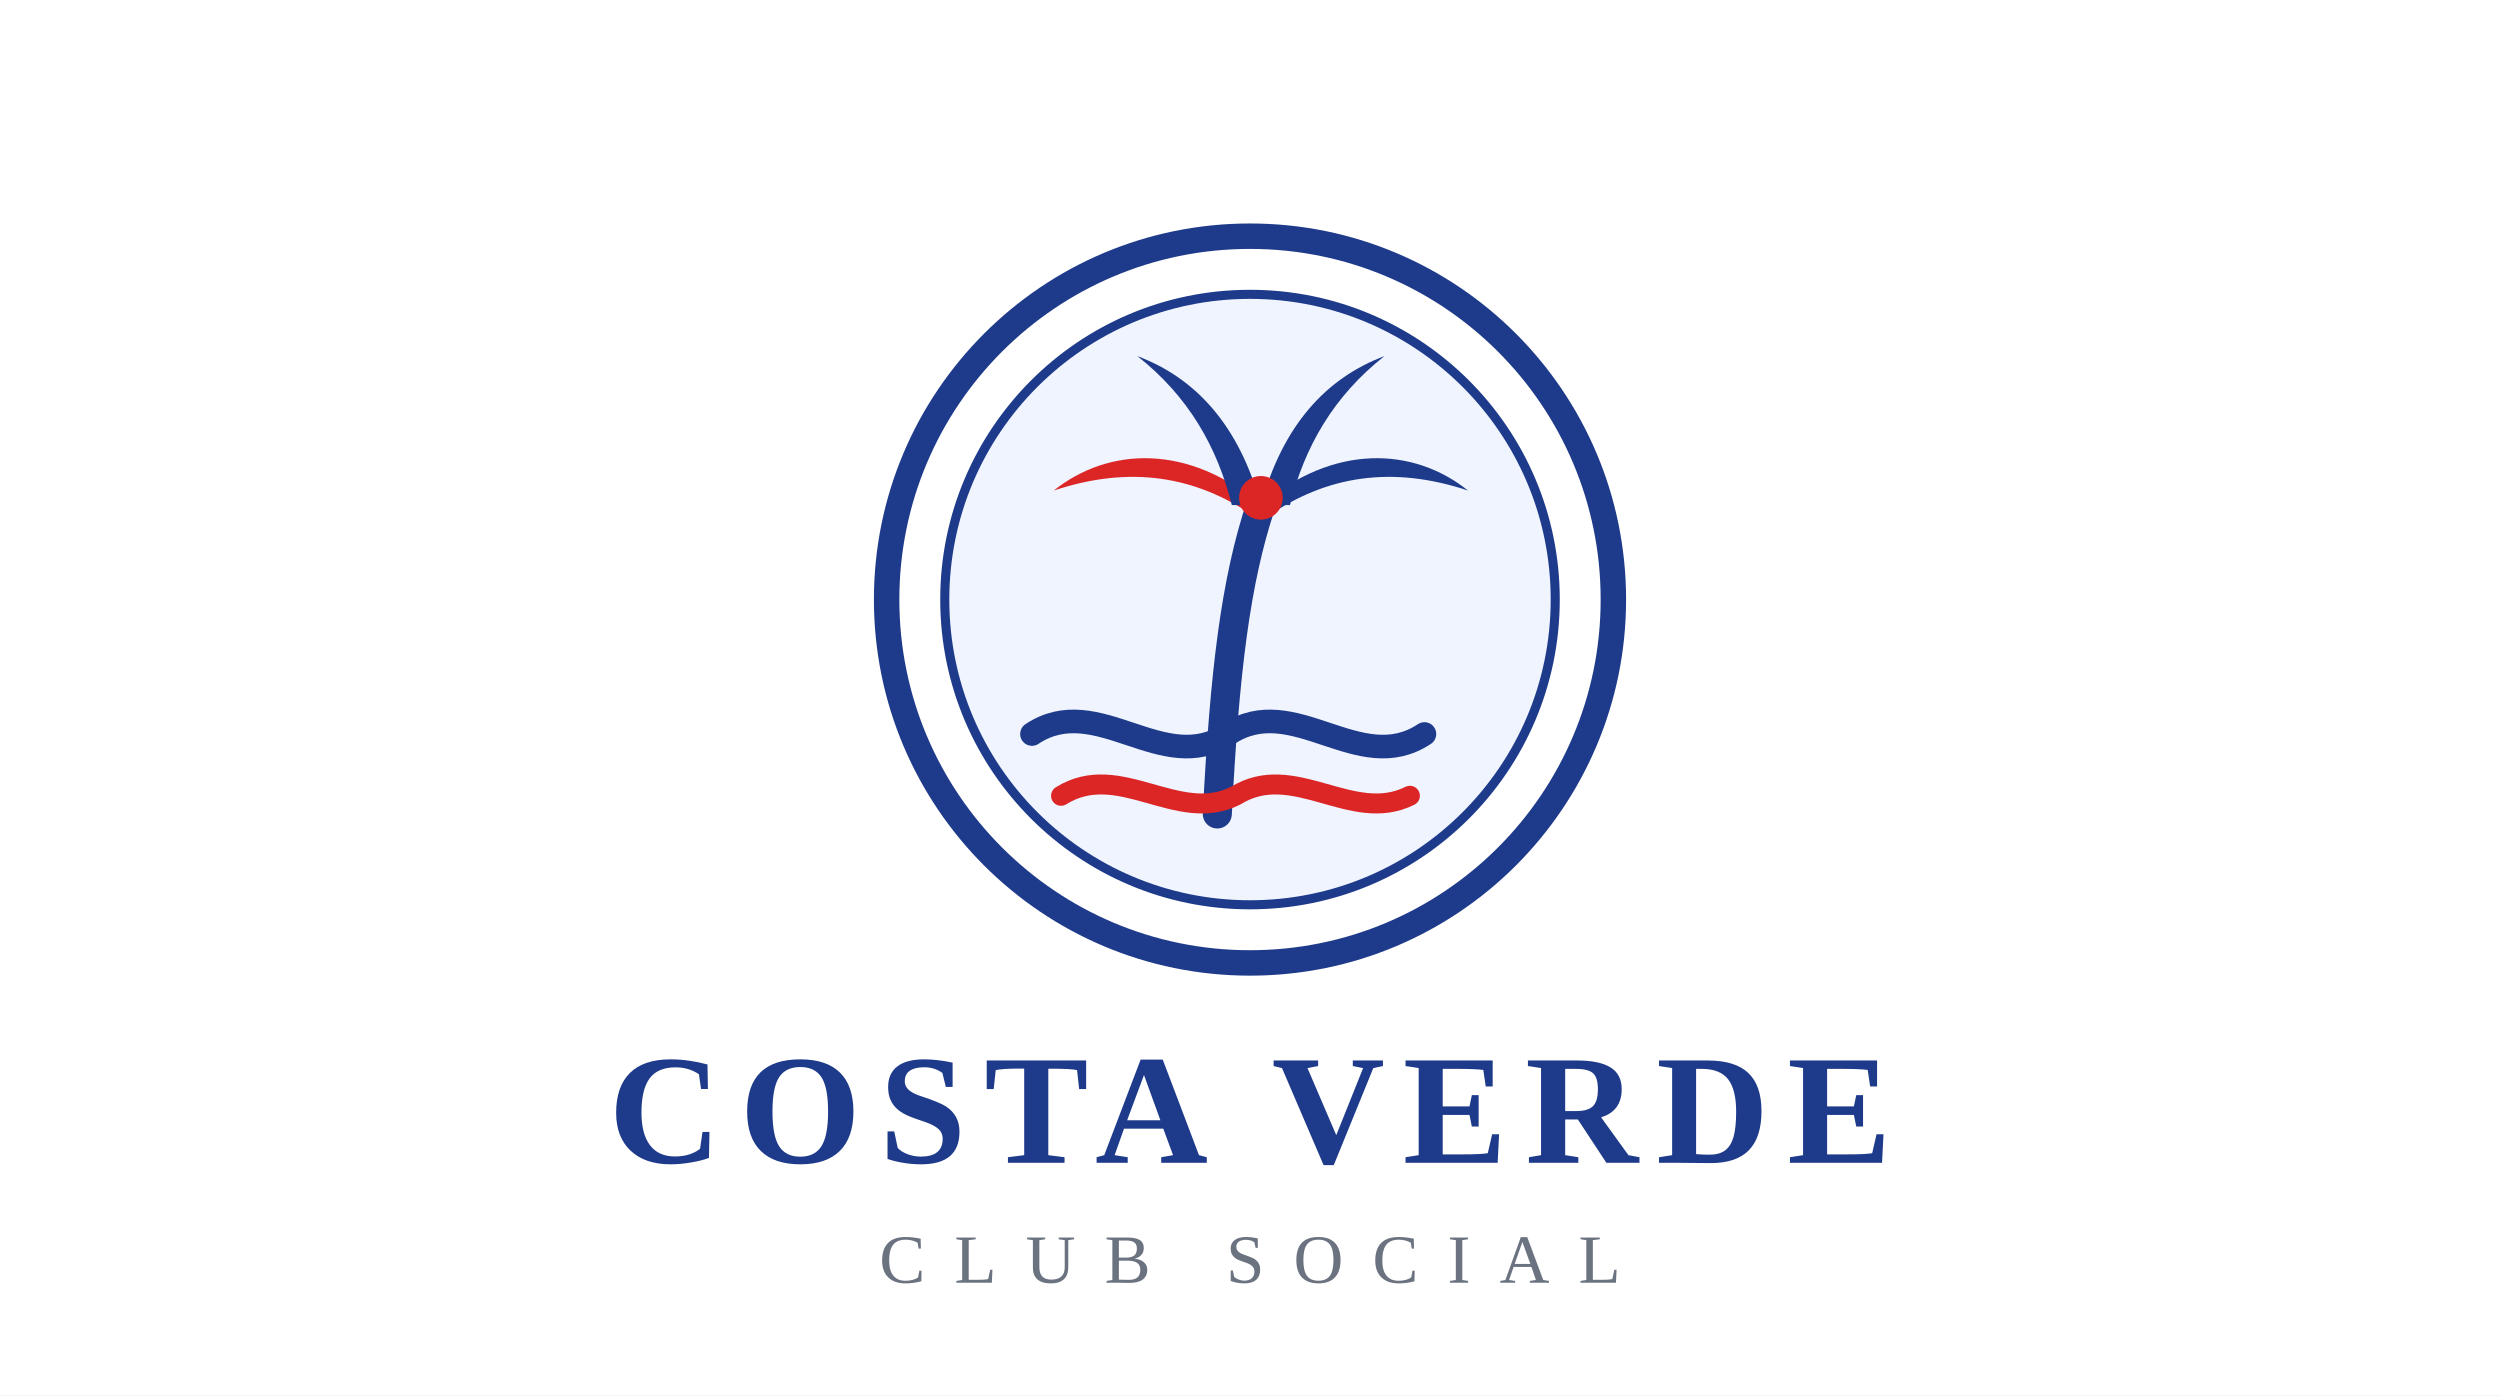
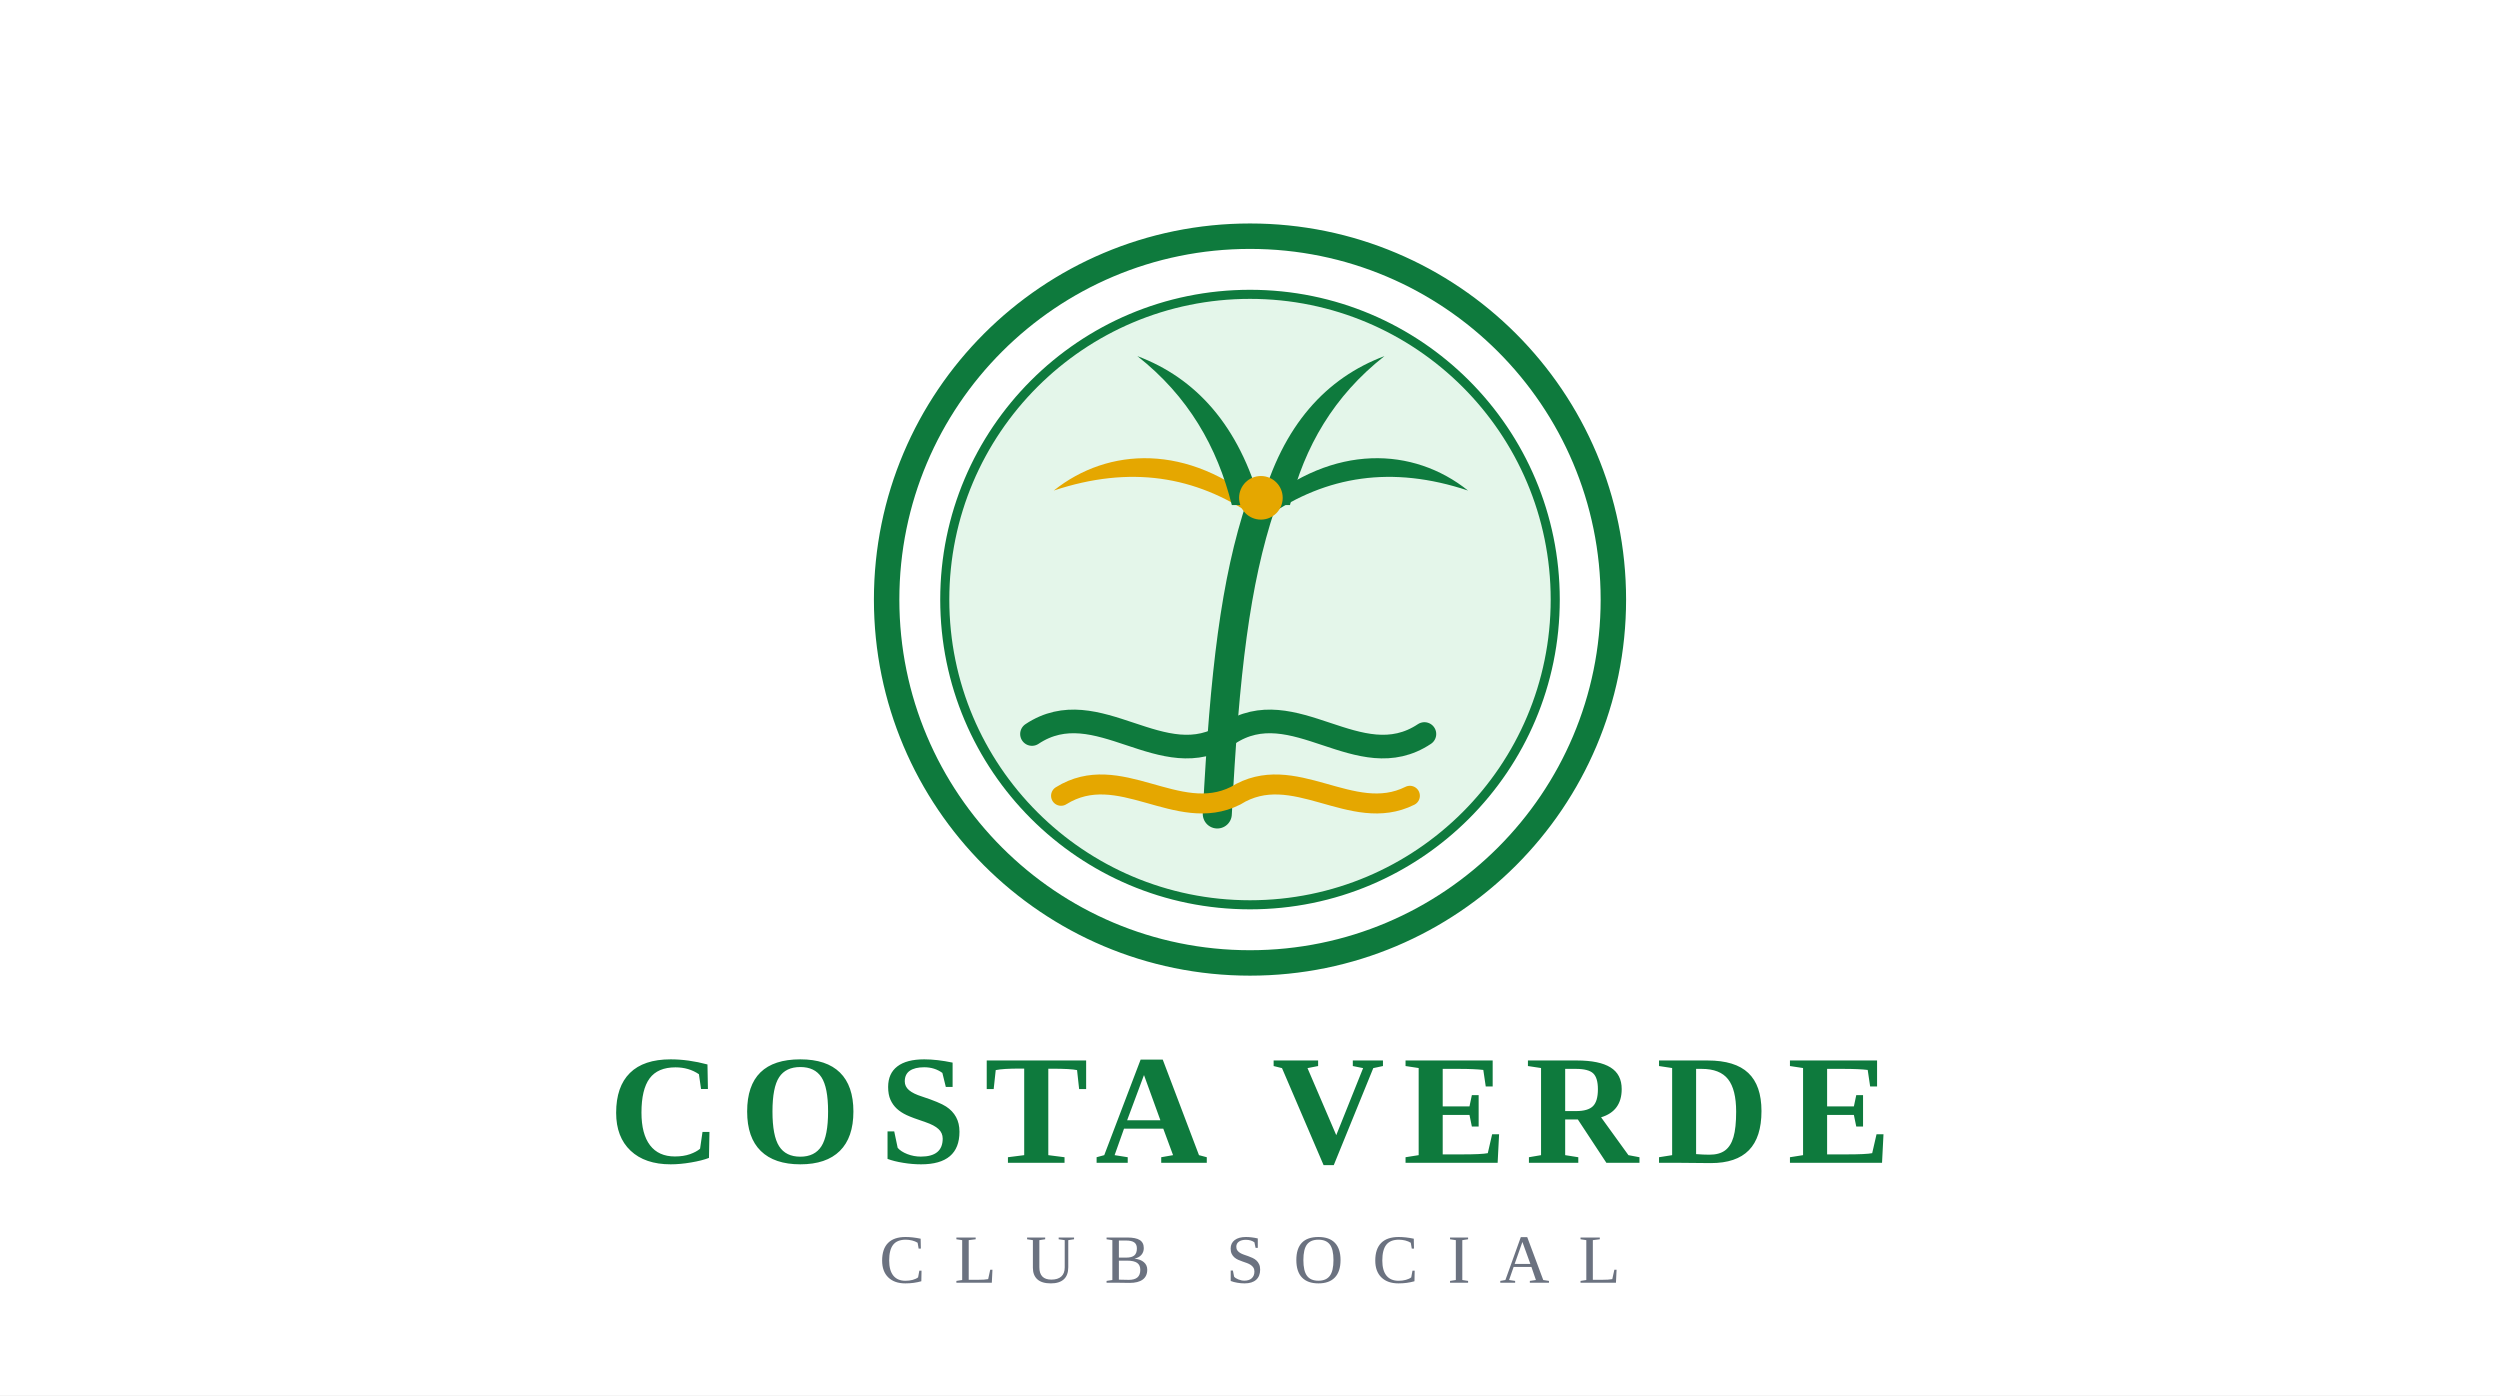
<svg xmlns="http://www.w3.org/2000/svg" viewBox="0 0 1376 768" width="1376" height="768">
  <rect width="1376" height="768" fill="#ffffff" />
  <g transform="translate(688,330)">
-     <circle r="200" fill="#ffffff" stroke="#1E3A8A" stroke-width="14" />
-     <circle r="168" fill="#EFF4FF" stroke="#1E3A8A" stroke-width="5" />
-     <path d="M-18 118 C -14 40 -8 -10 6 -52" fill="none" stroke="#1E3A8A" stroke-width="16" stroke-linecap="round" />
-     <path d="M6 -52 C -34 -86 -78 -84 -108 -60 C -66 -74 -30 -68 2 -46 Z" fill="#DC2626" />
-     <path d="M6 -52 C 46 -86 90 -84 120 -60 C 78 -74 42 -68 10 -46 Z" fill="#1E3A8A" />
-     <path d="M6 -52 C -6 -96 -30 -122 -62 -134 C -34 -112 -18 -84 -10 -52 Z" fill="#1E3A8A" />
-     <path d="M6 -52 C 18 -96 42 -122 74 -134 C 46 -112 30 -84 22 -52 Z" fill="#1E3A8A" />
-     <circle cx="6" cy="-56" r="12" fill="#DC2626" />
-     <path d="M-120 74 C -84 50 -48 98 -12 74 C 24 50 60 98 96 74" fill="none" stroke="#1E3A8A" stroke-width="13" stroke-linecap="round" />
-     <path d="M-104 108 C -72 88 -40 124 -8 108 C 24 88 56 124 88 108" fill="none" stroke="#DC2626" stroke-width="11" stroke-linecap="round" />
+     <circle r="200" fill="#ffffff" stroke="#0E7A3D" stroke-width="14" />
+     <circle r="168" fill="#E4F6EA" stroke="#0E7A3D" stroke-width="5" />
+     <path d="M-18 118 C -14 40 -8 -10 6 -52" fill="none" stroke="#0E7A3D" stroke-width="16" stroke-linecap="round" />
+     <path d="M6 -52 C -34 -86 -78 -84 -108 -60 C -66 -74 -30 -68 2 -46 Z" fill="#E5A700" />
+     <path d="M6 -52 C 46 -86 90 -84 120 -60 C 78 -74 42 -68 10 -46 Z" fill="#0E7A3D" />
+     <path d="M6 -52 C -6 -96 -30 -122 -62 -134 C -34 -112 -18 -84 -10 -52 Z" fill="#0E7A3D" />
+     <path d="M6 -52 C 18 -96 42 -122 74 -134 C 46 -112 30 -84 22 -52 Z" fill="#0E7A3D" />
+     <circle cx="6" cy="-56" r="12" fill="#E5A700" />
+     <path d="M-120 74 C -84 50 -48 98 -12 74 C 24 50 60 98 96 74" fill="none" stroke="#0E7A3D" stroke-width="13" stroke-linecap="round" />
+     <path d="M-104 108 C -72 88 -40 124 -8 108 C 24 88 56 124 88 108" fill="none" stroke="#E5A700" stroke-width="11" stroke-linecap="round" />
  </g>
-   <text x="688" y="640" text-anchor="middle" font-family="Georgia, 'Times New Roman', serif" font-size="86" font-weight="bold" letter-spacing="10" fill="#1E3A8A">COSTA VERDE</text>
+   <text x="688" y="640" text-anchor="middle" font-family="Georgia, 'Times New Roman', serif" font-size="86" font-weight="bold" letter-spacing="10" fill="#0E7A3D">COSTA VERDE</text>
  <text x="688" y="706" text-anchor="middle" font-family="Georgia, 'Times New Roman', serif" font-size="38" letter-spacing="16" fill="#6B7280">CLUB SOCIAL</text>
</svg>
